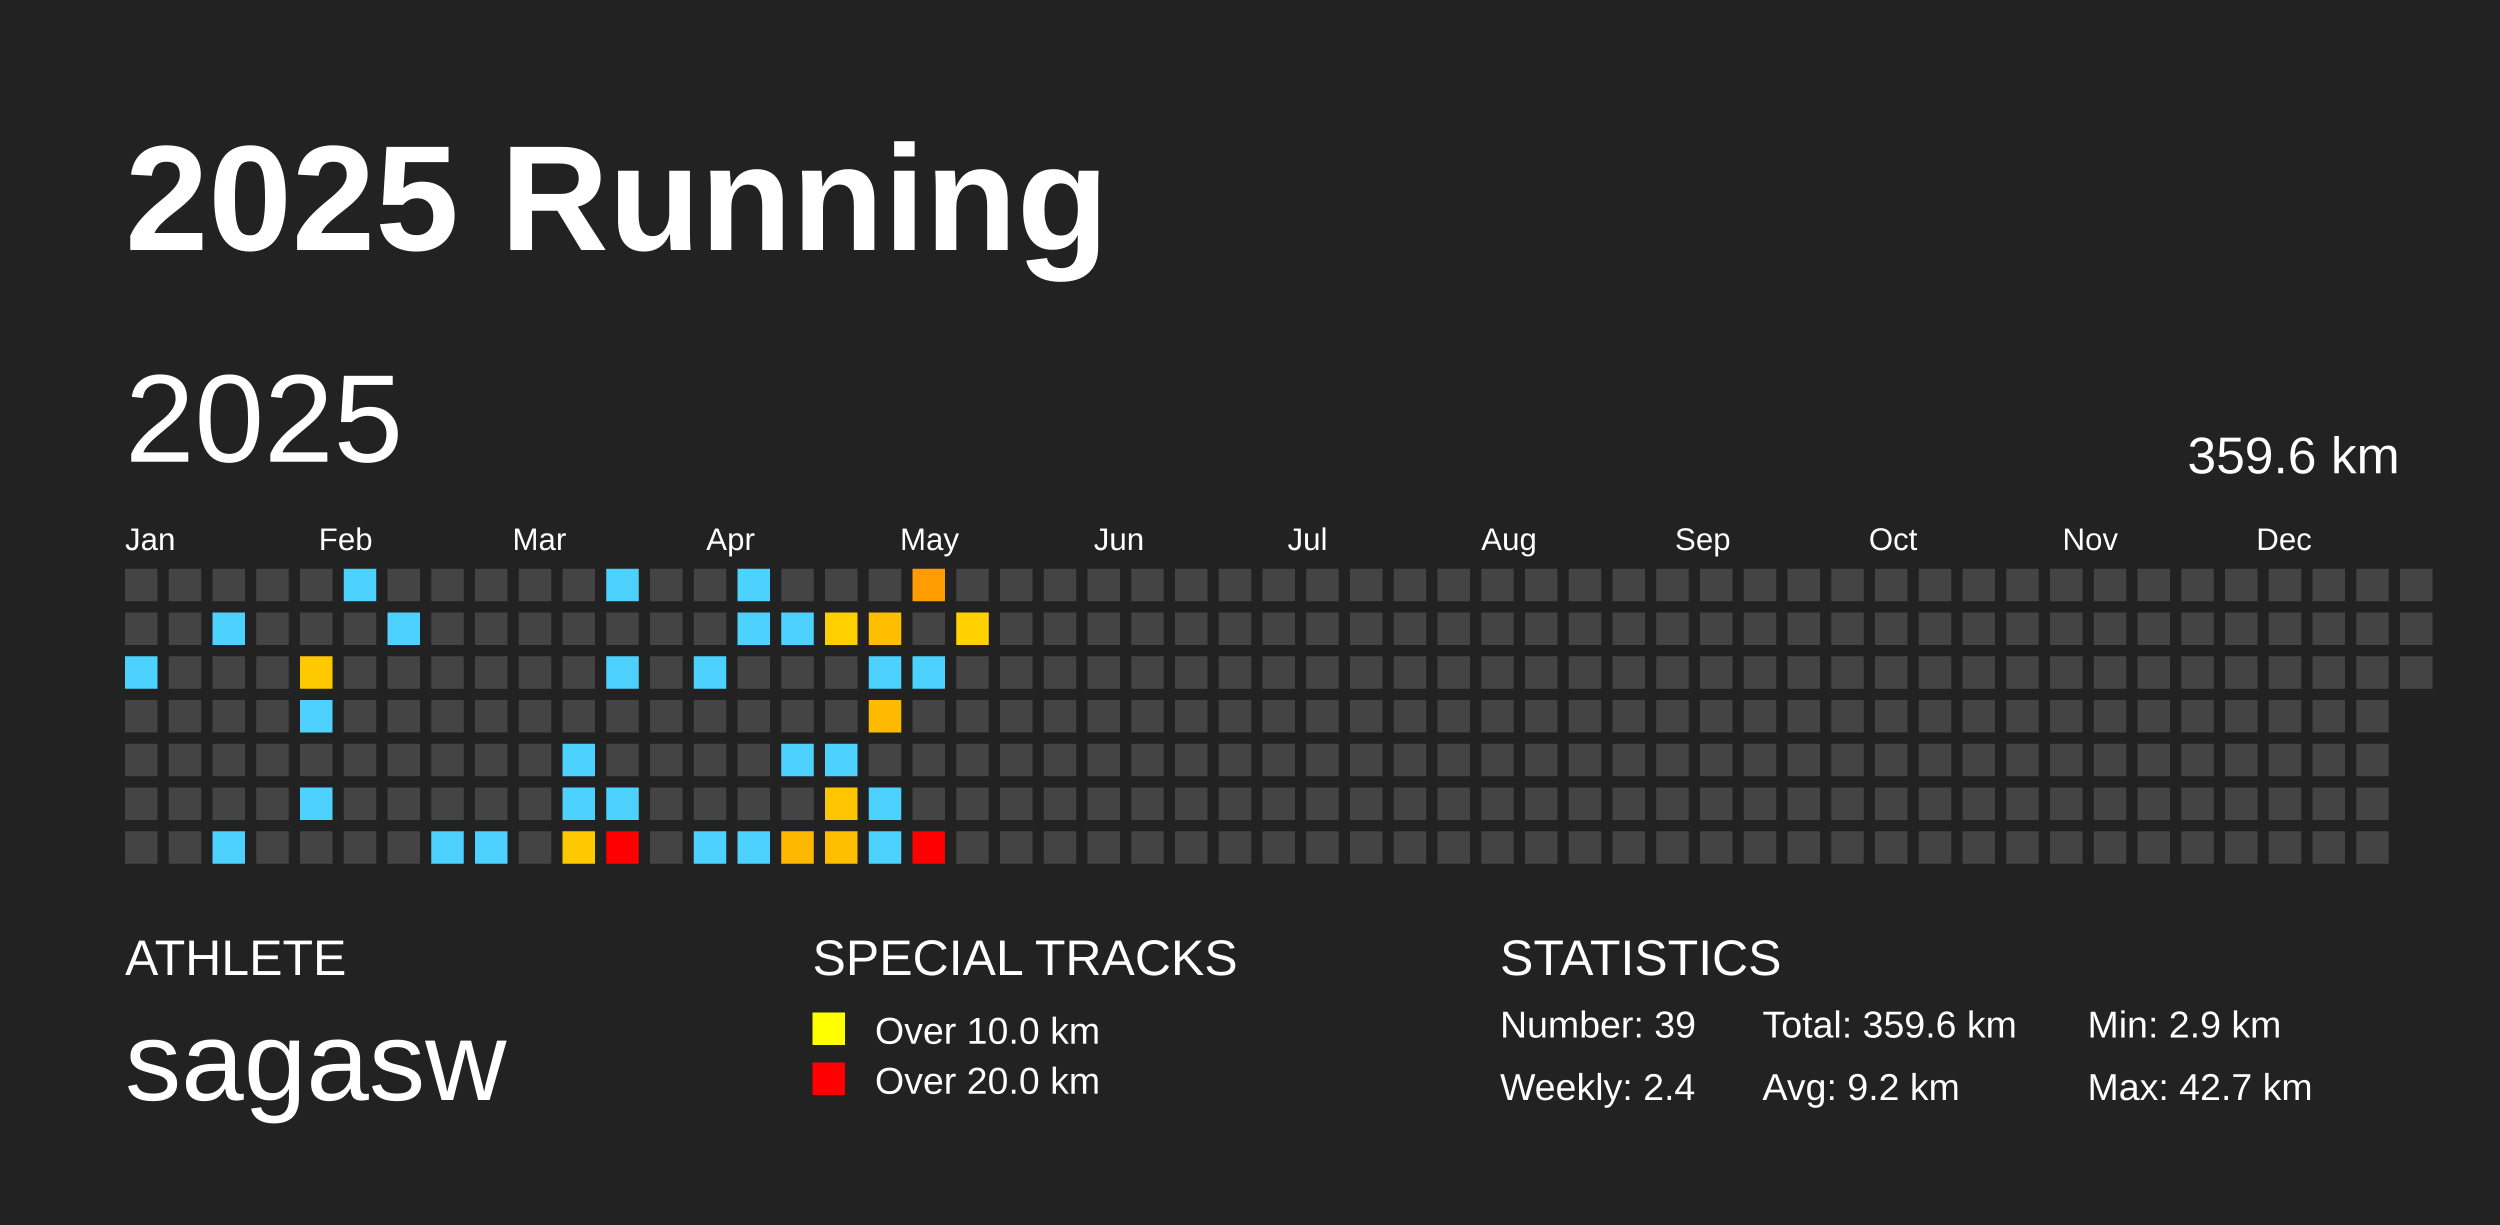
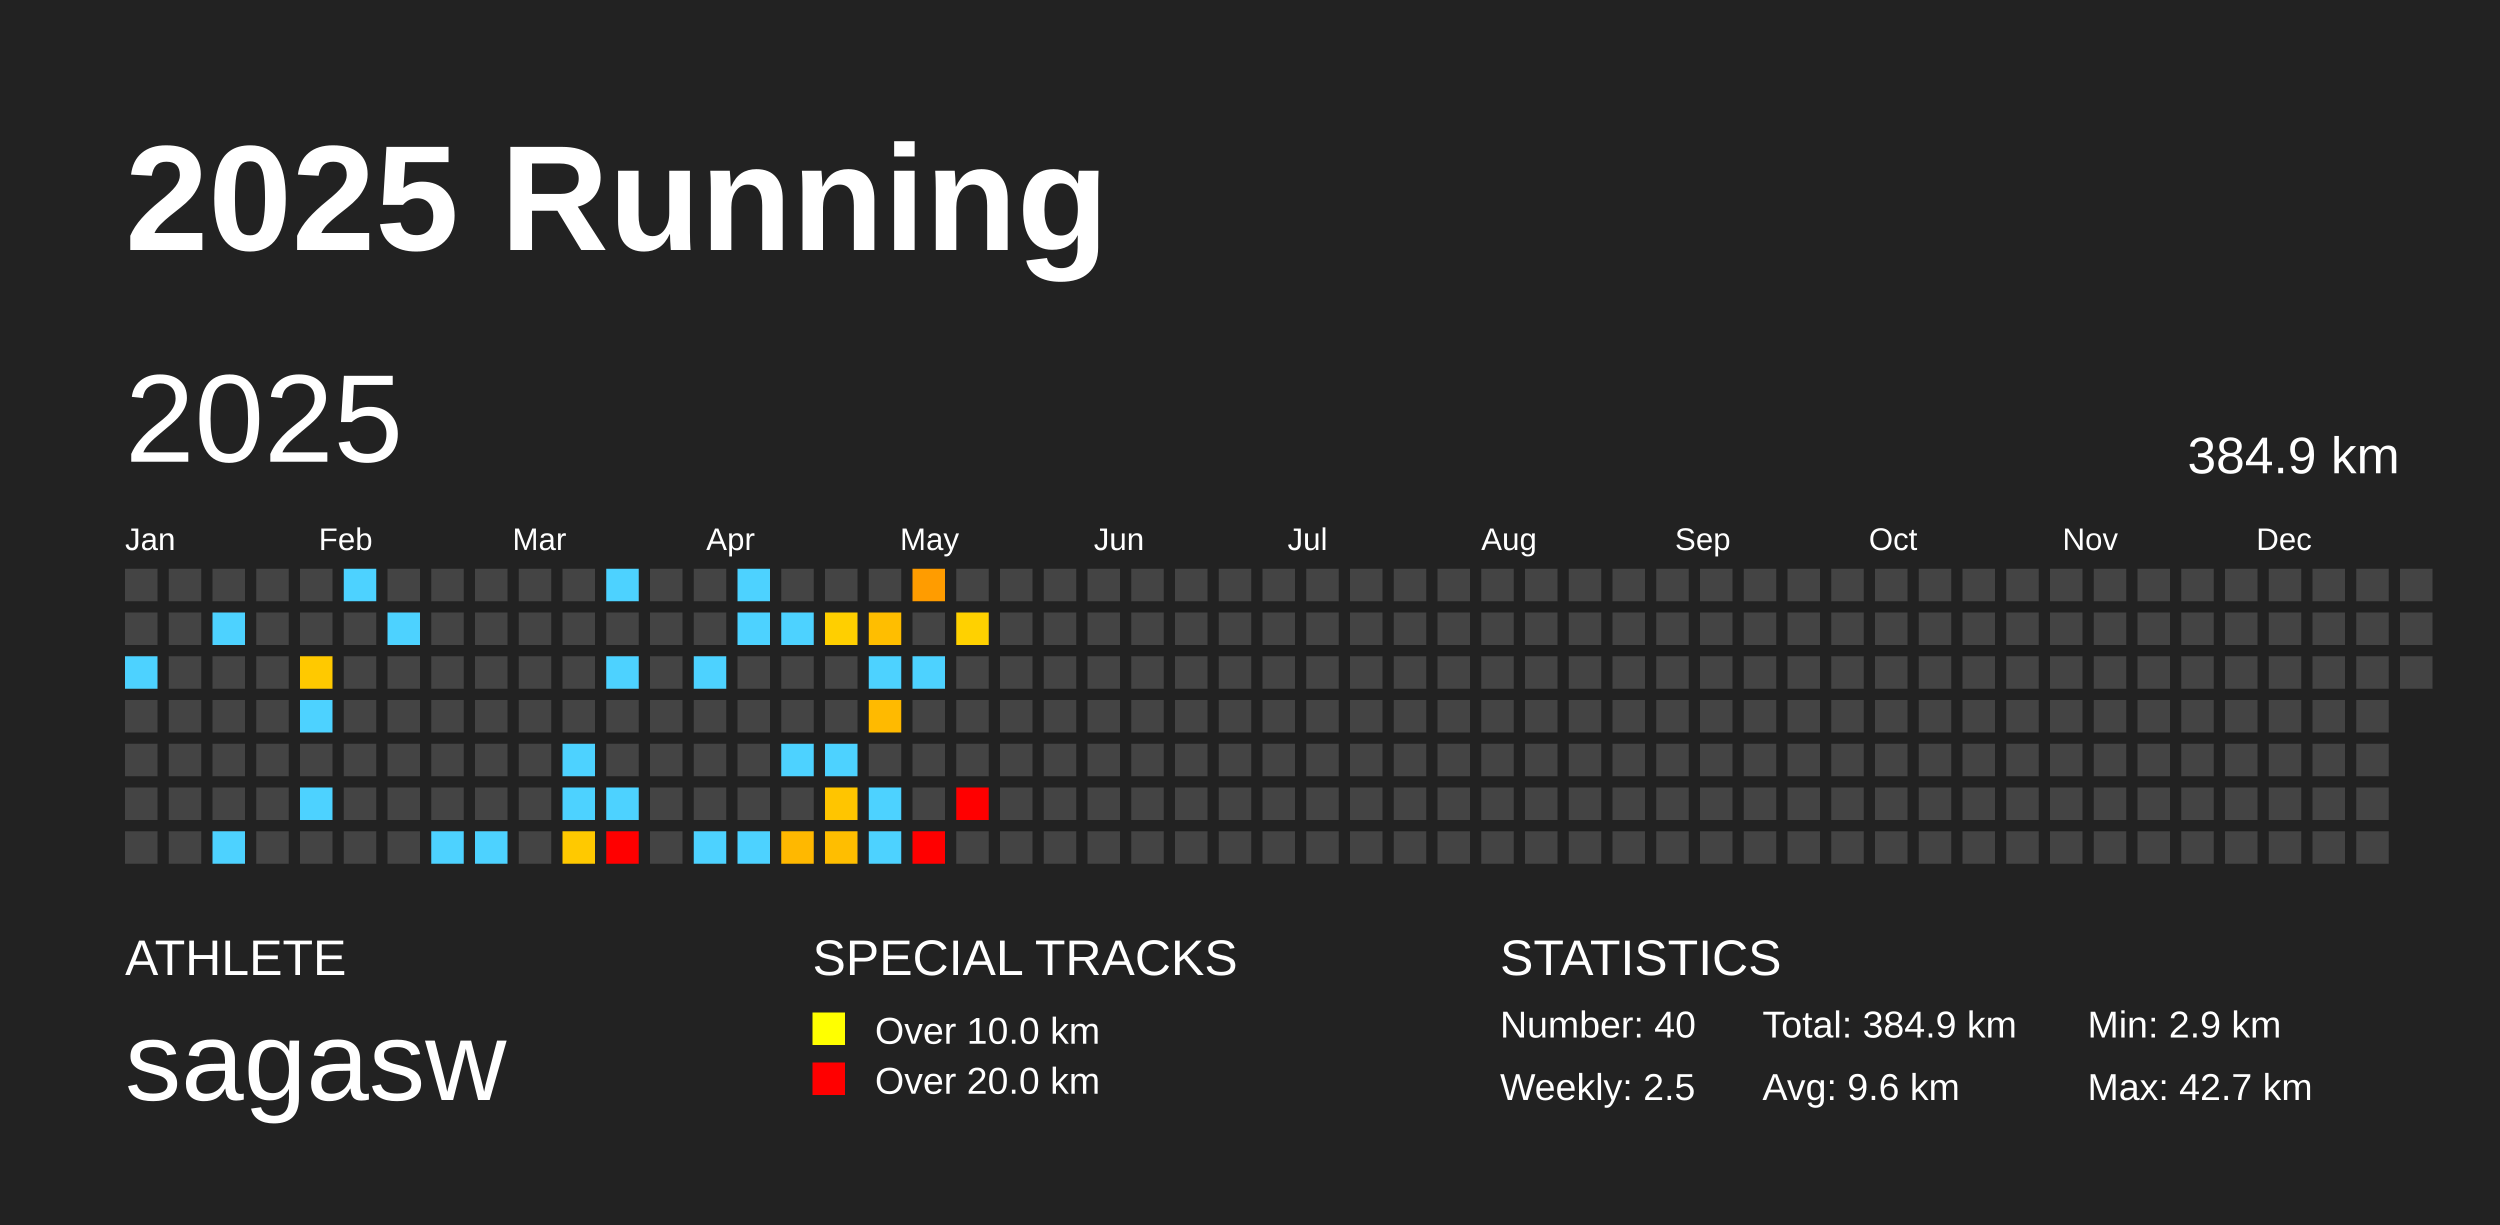
<svg xmlns="http://www.w3.org/2000/svg" baseProfile="full" height="98mm" version="1.1" viewBox="0,0,200,98" width="200mm">
  <defs />
  <rect fill="#222222" height="98" width="200" x="0" y="0" />
  <text fill="#FFFFFF" style="font-size:12px; font-family:Arial; font-weight:bold;" x="10" y="20">2025 Running</text>
  <text fill="#FFFFFF" style="font-size:4px; font-family:Arial" x="10" y="78">ATHLETE</text>
  <text fill="#FFFFFF" style="font-size:9px; font-family:Arial" x="10" y="88">sagasw</text>
  <text fill="#FFFFFF" style="font-size:4px; font-family:Arial" x="65" y="78">SPECIAL TRACKS</text>
  <rect fill="yellow" height="2.6" width="2.6" x="65" y="81" />
  <text fill="#FFFFFF" style="font-size:3px; font-family:Arial" x="70" y="83.5">Over 10.0 km</text>
  <rect fill="red" height="2.6" width="2.6" x="65" y="85" />
  <text fill="#FFFFFF" style="font-size:3px; font-family:Arial" x="70" y="87.5">Over 20.0 km</text>
  <text fill="#FFFFFF" style="font-size:4px; font-family:Arial" x="120" y="78">STATISTICS</text>
-   <text fill="#FFFFFF" style="font-size:3px; font-family:Arial" x="120" y="83">Number: 39</text>
-   <text fill="#FFFFFF" style="font-size:3px; font-family:Arial" x="120" y="88">Weekly: 2.4</text>
-   <text fill="#FFFFFF" style="font-size:3px; font-family:Arial" x="141" y="83">Total: 359.6 km</text>
-   <text fill="#FFFFFF" style="font-size:3px; font-family:Arial" x="141" y="88">Avg: 9.2 km</text>
+   <text fill="#FFFFFF" style="font-size:3px; font-family:Arial" x="120" y="83">Number: 40</text>
+   <text fill="#FFFFFF" style="font-size:3px; font-family:Arial" x="120" y="88">Weekly: 2.5</text>
+   <text fill="#FFFFFF" style="font-size:3px; font-family:Arial" x="141" y="83">Total: 384.9 km</text>
+   <text fill="#FFFFFF" style="font-size:3px; font-family:Arial" x="141" y="88">Avg: 9.6 km</text>
  <text fill="#FFFFFF" style="font-size:3px; font-family:Arial" x="167" y="83">Min: 2.9 km</text>
  <text fill="#FFFFFF" style="font-size:3px; font-family:Arial" x="167" y="88">Max: 42.7 km</text>
  <text dominant-baseline="hanging" fill="#FFFFFF" style="font-size:10.0px; font-family:Arial;" x="10" y="30">2025</text>
-   <text dominant-baseline="hanging" fill="#FFFFFF" style="font-size:4.125px; font-family:Arial;" x="175" y="35">359.6 km</text>
+   <text dominant-baseline="hanging" fill="#FFFFFF" style="font-size:4.125px; font-family:Arial;" x="175" y="35">384.9 km</text>
  <text fill="#FFFFFF" style="font-size:2.5px; font-family:Arial" x="10.0" y="44">Jan</text>
  <text fill="#FFFFFF" style="font-size:2.5px; font-family:Arial" x="25.5" y="44">Feb</text>
  <text fill="#FFFFFF" style="font-size:2.5px; font-family:Arial" x="41.0" y="44">Mar</text>
  <text fill="#FFFFFF" style="font-size:2.5px; font-family:Arial" x="56.5" y="44">Apr</text>
  <text fill="#FFFFFF" style="font-size:2.5px; font-family:Arial" x="72.0" y="44">May</text>
  <text fill="#FFFFFF" style="font-size:2.5px; font-family:Arial" x="87.5" y="44">Jun</text>
  <text fill="#FFFFFF" style="font-size:2.5px; font-family:Arial" x="103.0" y="44">Jul</text>
  <text fill="#FFFFFF" style="font-size:2.5px; font-family:Arial" x="118.5" y="44">Aug</text>
  <text fill="#FFFFFF" style="font-size:2.5px; font-family:Arial" x="134.0" y="44">Sep</text>
  <text fill="#FFFFFF" style="font-size:2.5px; font-family:Arial" x="149.5" y="44">Oct</text>
  <text fill="#FFFFFF" style="font-size:2.5px; font-family:Arial" x="165.0" y="44">Nov</text>
  <text fill="#FFFFFF" style="font-size:2.5px; font-family:Arial" x="180.5" y="44">Dec</text>
  <rect fill="#444444" height="2.6" width="2.6" x="10.0" y="45.5" />
  <rect fill="#444444" height="2.6" width="2.6" x="10.0" y="49.0" />
  <rect fill="#4dd2ff" height="2.6" width="2.6" x="10.0" y="52.5" />
  <rect fill="#444444" height="2.6" width="2.6" x="10.0" y="56.0" />
  <rect fill="#444444" height="2.6" width="2.6" x="10.0" y="59.5" />
  <rect fill="#444444" height="2.6" width="2.6" x="10.0" y="63.0" />
  <rect fill="#444444" height="2.6" width="2.6" x="10.0" y="66.5" />
  <rect fill="#444444" height="2.6" width="2.6" x="13.5" y="45.5" />
  <rect fill="#444444" height="2.6" width="2.6" x="13.5" y="49.0" />
  <rect fill="#444444" height="2.6" width="2.6" x="13.5" y="52.5" />
  <rect fill="#444444" height="2.6" width="2.6" x="13.5" y="56.0" />
  <rect fill="#444444" height="2.6" width="2.6" x="13.5" y="59.5" />
  <rect fill="#444444" height="2.6" width="2.6" x="13.5" y="63.0" />
  <rect fill="#444444" height="2.6" width="2.6" x="13.5" y="66.5" />
  <rect fill="#444444" height="2.6" width="2.6" x="17.0" y="45.5" />
  <rect fill="#4dd2ff" height="2.6" width="2.6" x="17.0" y="49.0" />
  <rect fill="#444444" height="2.6" width="2.6" x="17.0" y="52.5" />
  <rect fill="#444444" height="2.6" width="2.6" x="17.0" y="56.0" />
  <rect fill="#444444" height="2.6" width="2.6" x="17.0" y="59.5" />
  <rect fill="#444444" height="2.6" width="2.6" x="17.0" y="63.0" />
  <rect fill="#4dd2ff" height="2.6" width="2.6" x="17.0" y="66.5" />
  <rect fill="#444444" height="2.6" width="2.6" x="20.5" y="45.5" />
  <rect fill="#444444" height="2.6" width="2.6" x="20.5" y="49.0" />
  <rect fill="#444444" height="2.6" width="2.6" x="20.5" y="52.5" />
  <rect fill="#444444" height="2.6" width="2.6" x="20.5" y="56.0" />
  <rect fill="#444444" height="2.6" width="2.6" x="20.5" y="59.5" />
  <rect fill="#444444" height="2.6" width="2.6" x="20.5" y="63.0" />
  <rect fill="#444444" height="2.6" width="2.6" x="20.5" y="66.5" />
  <rect fill="#444444" height="2.6" width="2.6" x="24.0" y="45.5" />
  <rect fill="#444444" height="2.6" width="2.6" x="24.0" y="49.0" />
  <rect fill="#ffc900" height="2.6" width="2.6" x="24.0" y="52.5" />
  <rect fill="#4dd2ff" height="2.6" width="2.6" x="24.0" y="56.0" />
  <rect fill="#444444" height="2.6" width="2.6" x="24.0" y="59.5" />
  <rect fill="#4dd2ff" height="2.6" width="2.6" x="24.0" y="63.0" />
  <rect fill="#444444" height="2.6" width="2.6" x="24.0" y="66.5" />
  <rect fill="#4dd2ff" height="2.6" width="2.6" x="27.5" y="45.5" />
  <rect fill="#444444" height="2.6" width="2.6" x="27.5" y="49.0" />
  <rect fill="#444444" height="2.6" width="2.6" x="27.5" y="52.5" />
  <rect fill="#444444" height="2.6" width="2.6" x="27.5" y="56.0" />
  <rect fill="#444444" height="2.6" width="2.6" x="27.5" y="59.5" />
  <rect fill="#444444" height="2.6" width="2.6" x="27.5" y="63.0" />
  <rect fill="#444444" height="2.6" width="2.6" x="27.5" y="66.5" />
  <rect fill="#444444" height="2.6" width="2.6" x="31.0" y="45.5" />
  <rect fill="#4dd2ff" height="2.6" width="2.6" x="31.0" y="49.0" />
  <rect fill="#444444" height="2.6" width="2.6" x="31.0" y="52.5" />
  <rect fill="#444444" height="2.6" width="2.6" x="31.0" y="56.0" />
  <rect fill="#444444" height="2.6" width="2.6" x="31.0" y="59.5" />
  <rect fill="#444444" height="2.6" width="2.6" x="31.0" y="63.0" />
  <rect fill="#444444" height="2.6" width="2.6" x="31.0" y="66.5" />
  <rect fill="#444444" height="2.6" width="2.6" x="34.5" y="45.5" />
  <rect fill="#444444" height="2.6" width="2.6" x="34.5" y="49.0" />
  <rect fill="#444444" height="2.6" width="2.6" x="34.5" y="52.5" />
  <rect fill="#444444" height="2.6" width="2.6" x="34.5" y="56.0" />
  <rect fill="#444444" height="2.6" width="2.6" x="34.5" y="59.5" />
  <rect fill="#444444" height="2.6" width="2.6" x="34.5" y="63.0" />
  <rect fill="#4dd2ff" height="2.6" width="2.6" x="34.5" y="66.5" />
  <rect fill="#444444" height="2.6" width="2.6" x="38.0" y="45.5" />
  <rect fill="#444444" height="2.6" width="2.6" x="38.0" y="49.0" />
  <rect fill="#444444" height="2.6" width="2.6" x="38.0" y="52.5" />
  <rect fill="#444444" height="2.6" width="2.6" x="38.0" y="56.0" />
  <rect fill="#444444" height="2.6" width="2.6" x="38.0" y="59.5" />
  <rect fill="#444444" height="2.6" width="2.6" x="38.0" y="63.0" />
  <rect fill="#4dd2ff" height="2.6" width="2.6" x="38.0" y="66.5" />
  <rect fill="#444444" height="2.6" width="2.6" x="41.5" y="45.5" />
  <rect fill="#444444" height="2.6" width="2.6" x="41.5" y="49.0" />
  <rect fill="#444444" height="2.6" width="2.6" x="41.5" y="52.5" />
  <rect fill="#444444" height="2.6" width="2.6" x="41.5" y="56.0" />
  <rect fill="#444444" height="2.6" width="2.6" x="41.5" y="59.5" />
  <rect fill="#444444" height="2.6" width="2.6" x="41.5" y="63.0" />
  <rect fill="#444444" height="2.6" width="2.6" x="41.5" y="66.5" />
  <rect fill="#444444" height="2.6" width="2.6" x="45.0" y="45.5" />
  <rect fill="#444444" height="2.6" width="2.6" x="45.0" y="49.0" />
  <rect fill="#444444" height="2.6" width="2.6" x="45.0" y="52.5" />
  <rect fill="#444444" height="2.6" width="2.6" x="45.0" y="56.0" />
  <rect fill="#4dd2ff" height="2.6" width="2.6" x="45.0" y="59.5" />
  <rect fill="#4dd2ff" height="2.6" width="2.6" x="45.0" y="63.0" />
  <rect fill="#ffc900" height="2.6" width="2.6" x="45.0" y="66.5" />
  <rect fill="#4dd2ff" height="2.6" width="2.6" x="48.5" y="45.5" />
  <rect fill="#444444" height="2.6" width="2.6" x="48.5" y="49.0" />
  <rect fill="#4dd2ff" height="2.6" width="2.6" x="48.5" y="52.5" />
  <rect fill="#444444" height="2.6" width="2.6" x="48.5" y="56.0" />
  <rect fill="#444444" height="2.6" width="2.6" x="48.5" y="59.5" />
  <rect fill="#4dd2ff" height="2.6" width="2.6" x="48.5" y="63.0" />
  <rect fill="red" height="2.6" width="2.6" x="48.5" y="66.5" />
  <rect fill="#444444" height="2.6" width="2.6" x="52.0" y="45.5" />
  <rect fill="#444444" height="2.6" width="2.6" x="52.0" y="49.0" />
  <rect fill="#444444" height="2.6" width="2.6" x="52.0" y="52.5" />
  <rect fill="#444444" height="2.6" width="2.6" x="52.0" y="56.0" />
  <rect fill="#444444" height="2.6" width="2.6" x="52.0" y="59.5" />
  <rect fill="#444444" height="2.6" width="2.6" x="52.0" y="63.0" />
  <rect fill="#444444" height="2.6" width="2.6" x="52.0" y="66.5" />
  <rect fill="#444444" height="2.6" width="2.6" x="55.5" y="45.5" />
  <rect fill="#444444" height="2.6" width="2.6" x="55.5" y="49.0" />
  <rect fill="#4dd2ff" height="2.6" width="2.6" x="55.5" y="52.5" />
  <rect fill="#444444" height="2.6" width="2.6" x="55.5" y="56.0" />
  <rect fill="#444444" height="2.6" width="2.6" x="55.5" y="59.5" />
  <rect fill="#444444" height="2.6" width="2.6" x="55.5" y="63.0" />
  <rect fill="#4dd2ff" height="2.6" width="2.6" x="55.5" y="66.5" />
  <rect fill="#4dd2ff" height="2.6" width="2.6" x="59.0" y="45.5" />
  <rect fill="#4dd2ff" height="2.6" width="2.6" x="59.0" y="49.0" />
  <rect fill="#444444" height="2.6" width="2.6" x="59.0" y="52.5" />
  <rect fill="#444444" height="2.6" width="2.6" x="59.0" y="56.0" />
  <rect fill="#444444" height="2.6" width="2.6" x="59.0" y="59.5" />
  <rect fill="#444444" height="2.6" width="2.6" x="59.0" y="63.0" />
  <rect fill="#4dd2ff" height="2.6" width="2.6" x="59.0" y="66.5" />
  <rect fill="#444444" height="2.6" width="2.6" x="62.5" y="45.5" />
  <rect fill="#4dd2ff" height="2.6" width="2.6" x="62.5" y="49.0" />
  <rect fill="#444444" height="2.6" width="2.6" x="62.5" y="52.5" />
  <rect fill="#444444" height="2.6" width="2.6" x="62.5" y="56.0" />
  <rect fill="#4dd2ff" height="2.6" width="2.6" x="62.5" y="59.5" />
  <rect fill="#444444" height="2.6" width="2.6" x="62.5" y="63.0" />
  <rect fill="#ffb800" height="2.6" width="2.6" x="62.5" y="66.5" />
  <rect fill="#444444" height="2.6" width="2.6" x="66.0" y="45.5" />
  <rect fill="#ffcf00" height="2.6" width="2.6" x="66.0" y="49.0" />
  <rect fill="#444444" height="2.6" width="2.6" x="66.0" y="52.5" />
  <rect fill="#444444" height="2.6" width="2.6" x="66.0" y="56.0" />
  <rect fill="#4dd2ff" height="2.6" width="2.6" x="66.0" y="59.5" />
  <rect fill="#ffc500" height="2.6" width="2.6" x="66.0" y="63.0" />
  <rect fill="#ffbe00" height="2.6" width="2.6" x="66.0" y="66.5" />
  <rect fill="#444444" height="2.6" width="2.6" x="69.5" y="45.5" />
  <rect fill="#ffbe00" height="2.6" width="2.6" x="69.5" y="49.0" />
  <rect fill="#4dd2ff" height="2.6" width="2.6" x="69.5" y="52.5" />
  <rect fill="#ffba00" height="2.6" width="2.6" x="69.5" y="56.0" />
  <rect fill="#444444" height="2.6" width="2.6" x="69.5" y="59.5" />
  <rect fill="#4dd2ff" height="2.6" width="2.6" x="69.5" y="63.0" />
  <rect fill="#4dd2ff" height="2.6" width="2.6" x="69.5" y="66.5" />
  <rect fill="#ff9c00" height="2.6" width="2.6" x="73.0" y="45.5" />
  <rect fill="#444444" height="2.6" width="2.6" x="73.0" y="49.0" />
  <rect fill="#4dd2ff" height="2.6" width="2.6" x="73.0" y="52.5" />
  <rect fill="#444444" height="2.6" width="2.6" x="73.0" y="56.0" />
  <rect fill="#444444" height="2.6" width="2.6" x="73.0" y="59.5" />
  <rect fill="#444444" height="2.6" width="2.6" x="73.0" y="63.0" />
  <rect fill="red" height="2.6" width="2.6" x="73.0" y="66.5" />
  <rect fill="#444444" height="2.6" width="2.6" x="76.5" y="45.5" />
  <rect fill="#ffd100" height="2.6" width="2.6" x="76.5" y="49.0" />
  <rect fill="#444444" height="2.6" width="2.6" x="76.5" y="52.5" />
  <rect fill="#444444" height="2.6" width="2.6" x="76.5" y="56.0" />
  <rect fill="#444444" height="2.6" width="2.6" x="76.5" y="59.5" />
-   <rect fill="#444444" height="2.6" width="2.6" x="76.5" y="63.0" />
+   <rect fill="red" height="2.6" width="2.6" x="76.5" y="63.0" />
  <rect fill="#444444" height="2.6" width="2.6" x="76.5" y="66.5" />
  <rect fill="#444444" height="2.6" width="2.6" x="80.0" y="45.5" />
  <rect fill="#444444" height="2.6" width="2.6" x="80.0" y="49.0" />
  <rect fill="#444444" height="2.6" width="2.6" x="80.0" y="52.5" />
  <rect fill="#444444" height="2.6" width="2.6" x="80.0" y="56.0" />
  <rect fill="#444444" height="2.6" width="2.6" x="80.0" y="59.5" />
  <rect fill="#444444" height="2.6" width="2.6" x="80.0" y="63.0" />
  <rect fill="#444444" height="2.6" width="2.6" x="80.0" y="66.5" />
  <rect fill="#444444" height="2.6" width="2.6" x="83.5" y="45.5" />
  <rect fill="#444444" height="2.6" width="2.6" x="83.5" y="49.0" />
  <rect fill="#444444" height="2.6" width="2.6" x="83.5" y="52.5" />
  <rect fill="#444444" height="2.6" width="2.6" x="83.5" y="56.0" />
  <rect fill="#444444" height="2.6" width="2.6" x="83.5" y="59.5" />
  <rect fill="#444444" height="2.6" width="2.6" x="83.5" y="63.0" />
  <rect fill="#444444" height="2.6" width="2.6" x="83.5" y="66.5" />
  <rect fill="#444444" height="2.6" width="2.6" x="87.0" y="45.5" />
  <rect fill="#444444" height="2.6" width="2.6" x="87.0" y="49.0" />
  <rect fill="#444444" height="2.6" width="2.6" x="87.0" y="52.5" />
  <rect fill="#444444" height="2.6" width="2.6" x="87.0" y="56.0" />
  <rect fill="#444444" height="2.6" width="2.6" x="87.0" y="59.5" />
  <rect fill="#444444" height="2.6" width="2.6" x="87.0" y="63.0" />
  <rect fill="#444444" height="2.6" width="2.6" x="87.0" y="66.5" />
  <rect fill="#444444" height="2.6" width="2.6" x="90.5" y="45.5" />
  <rect fill="#444444" height="2.6" width="2.6" x="90.5" y="49.0" />
  <rect fill="#444444" height="2.6" width="2.6" x="90.5" y="52.5" />
  <rect fill="#444444" height="2.6" width="2.6" x="90.5" y="56.0" />
  <rect fill="#444444" height="2.6" width="2.6" x="90.5" y="59.5" />
  <rect fill="#444444" height="2.6" width="2.6" x="90.5" y="63.0" />
  <rect fill="#444444" height="2.6" width="2.6" x="90.5" y="66.5" />
  <rect fill="#444444" height="2.6" width="2.6" x="94.0" y="45.5" />
  <rect fill="#444444" height="2.6" width="2.6" x="94.0" y="49.0" />
  <rect fill="#444444" height="2.6" width="2.6" x="94.0" y="52.5" />
  <rect fill="#444444" height="2.6" width="2.6" x="94.0" y="56.0" />
  <rect fill="#444444" height="2.6" width="2.6" x="94.0" y="59.5" />
  <rect fill="#444444" height="2.6" width="2.6" x="94.0" y="63.0" />
  <rect fill="#444444" height="2.6" width="2.6" x="94.0" y="66.5" />
  <rect fill="#444444" height="2.6" width="2.6" x="97.5" y="45.5" />
  <rect fill="#444444" height="2.6" width="2.6" x="97.5" y="49.0" />
  <rect fill="#444444" height="2.6" width="2.6" x="97.5" y="52.5" />
  <rect fill="#444444" height="2.6" width="2.6" x="97.5" y="56.0" />
  <rect fill="#444444" height="2.6" width="2.6" x="97.5" y="59.5" />
  <rect fill="#444444" height="2.6" width="2.6" x="97.5" y="63.0" />
  <rect fill="#444444" height="2.6" width="2.6" x="97.5" y="66.5" />
  <rect fill="#444444" height="2.6" width="2.6" x="101.0" y="45.5" />
  <rect fill="#444444" height="2.6" width="2.6" x="101.0" y="49.0" />
  <rect fill="#444444" height="2.6" width="2.6" x="101.0" y="52.5" />
  <rect fill="#444444" height="2.6" width="2.6" x="101.0" y="56.0" />
  <rect fill="#444444" height="2.6" width="2.6" x="101.0" y="59.5" />
  <rect fill="#444444" height="2.6" width="2.6" x="101.0" y="63.0" />
  <rect fill="#444444" height="2.6" width="2.6" x="101.0" y="66.5" />
  <rect fill="#444444" height="2.6" width="2.6" x="104.5" y="45.5" />
  <rect fill="#444444" height="2.6" width="2.6" x="104.5" y="49.0" />
  <rect fill="#444444" height="2.6" width="2.6" x="104.5" y="52.5" />
  <rect fill="#444444" height="2.6" width="2.6" x="104.5" y="56.0" />
  <rect fill="#444444" height="2.6" width="2.6" x="104.5" y="59.5" />
  <rect fill="#444444" height="2.6" width="2.6" x="104.5" y="63.0" />
  <rect fill="#444444" height="2.6" width="2.6" x="104.5" y="66.5" />
  <rect fill="#444444" height="2.6" width="2.6" x="108.0" y="45.5" />
  <rect fill="#444444" height="2.6" width="2.6" x="108.0" y="49.0" />
  <rect fill="#444444" height="2.6" width="2.6" x="108.0" y="52.5" />
  <rect fill="#444444" height="2.6" width="2.6" x="108.0" y="56.0" />
  <rect fill="#444444" height="2.6" width="2.6" x="108.0" y="59.5" />
  <rect fill="#444444" height="2.6" width="2.6" x="108.0" y="63.0" />
  <rect fill="#444444" height="2.6" width="2.6" x="108.0" y="66.5" />
  <rect fill="#444444" height="2.6" width="2.6" x="111.5" y="45.5" />
  <rect fill="#444444" height="2.6" width="2.6" x="111.5" y="49.0" />
  <rect fill="#444444" height="2.6" width="2.6" x="111.5" y="52.5" />
  <rect fill="#444444" height="2.6" width="2.6" x="111.5" y="56.0" />
  <rect fill="#444444" height="2.6" width="2.6" x="111.5" y="59.5" />
  <rect fill="#444444" height="2.6" width="2.6" x="111.5" y="63.0" />
  <rect fill="#444444" height="2.6" width="2.6" x="111.5" y="66.5" />
  <rect fill="#444444" height="2.6" width="2.6" x="115.0" y="45.5" />
  <rect fill="#444444" height="2.6" width="2.6" x="115.0" y="49.0" />
  <rect fill="#444444" height="2.6" width="2.6" x="115.0" y="52.5" />
  <rect fill="#444444" height="2.6" width="2.6" x="115.0" y="56.0" />
  <rect fill="#444444" height="2.6" width="2.6" x="115.0" y="59.5" />
  <rect fill="#444444" height="2.6" width="2.6" x="115.0" y="63.0" />
  <rect fill="#444444" height="2.6" width="2.6" x="115.0" y="66.5" />
  <rect fill="#444444" height="2.6" width="2.6" x="118.5" y="45.5" />
  <rect fill="#444444" height="2.6" width="2.6" x="118.5" y="49.0" />
  <rect fill="#444444" height="2.6" width="2.6" x="118.5" y="52.5" />
  <rect fill="#444444" height="2.6" width="2.6" x="118.5" y="56.0" />
  <rect fill="#444444" height="2.6" width="2.6" x="118.5" y="59.5" />
  <rect fill="#444444" height="2.6" width="2.6" x="118.5" y="63.0" />
  <rect fill="#444444" height="2.6" width="2.6" x="118.5" y="66.5" />
  <rect fill="#444444" height="2.6" width="2.6" x="122.0" y="45.5" />
  <rect fill="#444444" height="2.6" width="2.6" x="122.0" y="49.0" />
  <rect fill="#444444" height="2.6" width="2.6" x="122.0" y="52.5" />
  <rect fill="#444444" height="2.6" width="2.6" x="122.0" y="56.0" />
  <rect fill="#444444" height="2.6" width="2.6" x="122.0" y="59.5" />
  <rect fill="#444444" height="2.6" width="2.6" x="122.0" y="63.0" />
  <rect fill="#444444" height="2.6" width="2.6" x="122.0" y="66.5" />
  <rect fill="#444444" height="2.6" width="2.6" x="125.5" y="45.5" />
  <rect fill="#444444" height="2.6" width="2.6" x="125.5" y="49.0" />
  <rect fill="#444444" height="2.6" width="2.6" x="125.5" y="52.5" />
  <rect fill="#444444" height="2.6" width="2.6" x="125.5" y="56.0" />
  <rect fill="#444444" height="2.6" width="2.6" x="125.5" y="59.5" />
  <rect fill="#444444" height="2.6" width="2.6" x="125.5" y="63.0" />
  <rect fill="#444444" height="2.6" width="2.6" x="125.5" y="66.5" />
  <rect fill="#444444" height="2.6" width="2.6" x="129.0" y="45.5" />
  <rect fill="#444444" height="2.6" width="2.6" x="129.0" y="49.0" />
  <rect fill="#444444" height="2.6" width="2.6" x="129.0" y="52.5" />
  <rect fill="#444444" height="2.6" width="2.6" x="129.0" y="56.0" />
  <rect fill="#444444" height="2.6" width="2.6" x="129.0" y="59.5" />
  <rect fill="#444444" height="2.6" width="2.6" x="129.0" y="63.0" />
  <rect fill="#444444" height="2.6" width="2.6" x="129.0" y="66.5" />
  <rect fill="#444444" height="2.6" width="2.6" x="132.5" y="45.5" />
  <rect fill="#444444" height="2.6" width="2.6" x="132.5" y="49.0" />
  <rect fill="#444444" height="2.6" width="2.6" x="132.5" y="52.5" />
  <rect fill="#444444" height="2.6" width="2.6" x="132.5" y="56.0" />
  <rect fill="#444444" height="2.6" width="2.6" x="132.5" y="59.5" />
  <rect fill="#444444" height="2.6" width="2.6" x="132.5" y="63.0" />
  <rect fill="#444444" height="2.6" width="2.6" x="132.5" y="66.5" />
  <rect fill="#444444" height="2.6" width="2.6" x="136.0" y="45.5" />
  <rect fill="#444444" height="2.6" width="2.6" x="136.0" y="49.0" />
  <rect fill="#444444" height="2.6" width="2.6" x="136.0" y="52.5" />
  <rect fill="#444444" height="2.6" width="2.6" x="136.0" y="56.0" />
  <rect fill="#444444" height="2.6" width="2.6" x="136.0" y="59.5" />
  <rect fill="#444444" height="2.6" width="2.6" x="136.0" y="63.0" />
  <rect fill="#444444" height="2.6" width="2.6" x="136.0" y="66.5" />
  <rect fill="#444444" height="2.6" width="2.6" x="139.5" y="45.5" />
  <rect fill="#444444" height="2.6" width="2.6" x="139.5" y="49.0" />
  <rect fill="#444444" height="2.6" width="2.6" x="139.5" y="52.5" />
  <rect fill="#444444" height="2.6" width="2.6" x="139.5" y="56.0" />
  <rect fill="#444444" height="2.6" width="2.6" x="139.5" y="59.5" />
  <rect fill="#444444" height="2.6" width="2.6" x="139.5" y="63.0" />
  <rect fill="#444444" height="2.6" width="2.6" x="139.5" y="66.5" />
  <rect fill="#444444" height="2.6" width="2.6" x="143.0" y="45.5" />
  <rect fill="#444444" height="2.6" width="2.6" x="143.0" y="49.0" />
  <rect fill="#444444" height="2.6" width="2.6" x="143.0" y="52.5" />
  <rect fill="#444444" height="2.6" width="2.6" x="143.0" y="56.0" />
  <rect fill="#444444" height="2.6" width="2.6" x="143.0" y="59.5" />
  <rect fill="#444444" height="2.6" width="2.6" x="143.0" y="63.0" />
  <rect fill="#444444" height="2.6" width="2.6" x="143.0" y="66.5" />
  <rect fill="#444444" height="2.6" width="2.6" x="146.5" y="45.5" />
  <rect fill="#444444" height="2.6" width="2.6" x="146.5" y="49.0" />
  <rect fill="#444444" height="2.6" width="2.6" x="146.5" y="52.5" />
  <rect fill="#444444" height="2.6" width="2.6" x="146.5" y="56.0" />
  <rect fill="#444444" height="2.6" width="2.6" x="146.5" y="59.5" />
  <rect fill="#444444" height="2.6" width="2.6" x="146.5" y="63.0" />
  <rect fill="#444444" height="2.6" width="2.6" x="146.5" y="66.5" />
  <rect fill="#444444" height="2.6" width="2.6" x="150.0" y="45.5" />
  <rect fill="#444444" height="2.6" width="2.6" x="150.0" y="49.0" />
  <rect fill="#444444" height="2.6" width="2.6" x="150.0" y="52.5" />
  <rect fill="#444444" height="2.6" width="2.6" x="150.0" y="56.0" />
  <rect fill="#444444" height="2.6" width="2.6" x="150.0" y="59.5" />
  <rect fill="#444444" height="2.6" width="2.6" x="150.0" y="63.0" />
  <rect fill="#444444" height="2.6" width="2.6" x="150.0" y="66.5" />
  <rect fill="#444444" height="2.6" width="2.6" x="153.5" y="45.5" />
  <rect fill="#444444" height="2.6" width="2.6" x="153.5" y="49.0" />
  <rect fill="#444444" height="2.6" width="2.6" x="153.5" y="52.5" />
  <rect fill="#444444" height="2.6" width="2.6" x="153.5" y="56.0" />
  <rect fill="#444444" height="2.6" width="2.6" x="153.5" y="59.5" />
  <rect fill="#444444" height="2.6" width="2.6" x="153.5" y="63.0" />
  <rect fill="#444444" height="2.6" width="2.6" x="153.5" y="66.5" />
  <rect fill="#444444" height="2.6" width="2.6" x="157.0" y="45.5" />
  <rect fill="#444444" height="2.6" width="2.6" x="157.0" y="49.0" />
  <rect fill="#444444" height="2.6" width="2.6" x="157.0" y="52.5" />
  <rect fill="#444444" height="2.6" width="2.6" x="157.0" y="56.0" />
  <rect fill="#444444" height="2.6" width="2.6" x="157.0" y="59.5" />
  <rect fill="#444444" height="2.6" width="2.6" x="157.0" y="63.0" />
  <rect fill="#444444" height="2.6" width="2.6" x="157.0" y="66.5" />
  <rect fill="#444444" height="2.6" width="2.6" x="160.5" y="45.5" />
  <rect fill="#444444" height="2.6" width="2.6" x="160.5" y="49.0" />
  <rect fill="#444444" height="2.6" width="2.6" x="160.5" y="52.5" />
  <rect fill="#444444" height="2.6" width="2.6" x="160.5" y="56.0" />
  <rect fill="#444444" height="2.6" width="2.6" x="160.5" y="59.5" />
  <rect fill="#444444" height="2.6" width="2.6" x="160.5" y="63.0" />
  <rect fill="#444444" height="2.6" width="2.6" x="160.5" y="66.5" />
  <rect fill="#444444" height="2.6" width="2.6" x="164.0" y="45.5" />
  <rect fill="#444444" height="2.6" width="2.6" x="164.0" y="49.0" />
  <rect fill="#444444" height="2.6" width="2.6" x="164.0" y="52.5" />
  <rect fill="#444444" height="2.6" width="2.6" x="164.0" y="56.0" />
  <rect fill="#444444" height="2.6" width="2.6" x="164.0" y="59.5" />
  <rect fill="#444444" height="2.6" width="2.6" x="164.0" y="63.0" />
  <rect fill="#444444" height="2.6" width="2.6" x="164.0" y="66.5" />
  <rect fill="#444444" height="2.6" width="2.6" x="167.5" y="45.5" />
  <rect fill="#444444" height="2.6" width="2.6" x="167.5" y="49.0" />
  <rect fill="#444444" height="2.6" width="2.6" x="167.5" y="52.5" />
  <rect fill="#444444" height="2.6" width="2.6" x="167.5" y="56.0" />
  <rect fill="#444444" height="2.6" width="2.6" x="167.5" y="59.5" />
  <rect fill="#444444" height="2.6" width="2.6" x="167.5" y="63.0" />
  <rect fill="#444444" height="2.6" width="2.6" x="167.5" y="66.5" />
  <rect fill="#444444" height="2.6" width="2.6" x="171.0" y="45.5" />
  <rect fill="#444444" height="2.6" width="2.6" x="171.0" y="49.0" />
  <rect fill="#444444" height="2.6" width="2.6" x="171.0" y="52.5" />
  <rect fill="#444444" height="2.6" width="2.6" x="171.0" y="56.0" />
  <rect fill="#444444" height="2.6" width="2.6" x="171.0" y="59.5" />
  <rect fill="#444444" height="2.6" width="2.6" x="171.0" y="63.0" />
  <rect fill="#444444" height="2.6" width="2.6" x="171.0" y="66.5" />
  <rect fill="#444444" height="2.6" width="2.6" x="174.5" y="45.5" />
  <rect fill="#444444" height="2.6" width="2.6" x="174.5" y="49.0" />
  <rect fill="#444444" height="2.6" width="2.6" x="174.5" y="52.5" />
  <rect fill="#444444" height="2.6" width="2.6" x="174.5" y="56.0" />
  <rect fill="#444444" height="2.6" width="2.6" x="174.5" y="59.5" />
  <rect fill="#444444" height="2.6" width="2.6" x="174.5" y="63.0" />
  <rect fill="#444444" height="2.6" width="2.6" x="174.5" y="66.5" />
  <rect fill="#444444" height="2.6" width="2.6" x="178.0" y="45.5" />
  <rect fill="#444444" height="2.6" width="2.6" x="178.0" y="49.0" />
  <rect fill="#444444" height="2.6" width="2.6" x="178.0" y="52.5" />
  <rect fill="#444444" height="2.6" width="2.6" x="178.0" y="56.0" />
  <rect fill="#444444" height="2.6" width="2.6" x="178.0" y="59.5" />
  <rect fill="#444444" height="2.6" width="2.6" x="178.0" y="63.0" />
  <rect fill="#444444" height="2.6" width="2.6" x="178.0" y="66.5" />
  <rect fill="#444444" height="2.6" width="2.6" x="181.5" y="45.5" />
  <rect fill="#444444" height="2.6" width="2.6" x="181.5" y="49.0" />
  <rect fill="#444444" height="2.6" width="2.6" x="181.5" y="52.5" />
  <rect fill="#444444" height="2.6" width="2.6" x="181.5" y="56.0" />
  <rect fill="#444444" height="2.6" width="2.6" x="181.5" y="59.5" />
  <rect fill="#444444" height="2.6" width="2.6" x="181.5" y="63.0" />
  <rect fill="#444444" height="2.6" width="2.6" x="181.5" y="66.5" />
  <rect fill="#444444" height="2.6" width="2.6" x="185.0" y="45.5" />
  <rect fill="#444444" height="2.6" width="2.6" x="185.0" y="49.0" />
  <rect fill="#444444" height="2.6" width="2.6" x="185.0" y="52.5" />
  <rect fill="#444444" height="2.6" width="2.6" x="185.0" y="56.0" />
  <rect fill="#444444" height="2.6" width="2.6" x="185.0" y="59.5" />
  <rect fill="#444444" height="2.6" width="2.6" x="185.0" y="63.0" />
  <rect fill="#444444" height="2.6" width="2.6" x="185.0" y="66.5" />
  <rect fill="#444444" height="2.6" width="2.6" x="188.5" y="45.5" />
  <rect fill="#444444" height="2.6" width="2.6" x="188.5" y="49.0" />
  <rect fill="#444444" height="2.6" width="2.6" x="188.5" y="52.5" />
  <rect fill="#444444" height="2.6" width="2.6" x="188.5" y="56.0" />
  <rect fill="#444444" height="2.6" width="2.6" x="188.5" y="59.5" />
  <rect fill="#444444" height="2.6" width="2.6" x="188.5" y="63.0" />
  <rect fill="#444444" height="2.6" width="2.6" x="188.5" y="66.5" />
  <rect fill="#444444" height="2.6" width="2.6" x="192.0" y="45.5" />
  <rect fill="#444444" height="2.6" width="2.6" x="192.0" y="49.0" />
  <rect fill="#444444" height="2.6" width="2.6" x="192.0" y="52.5" />
</svg>
